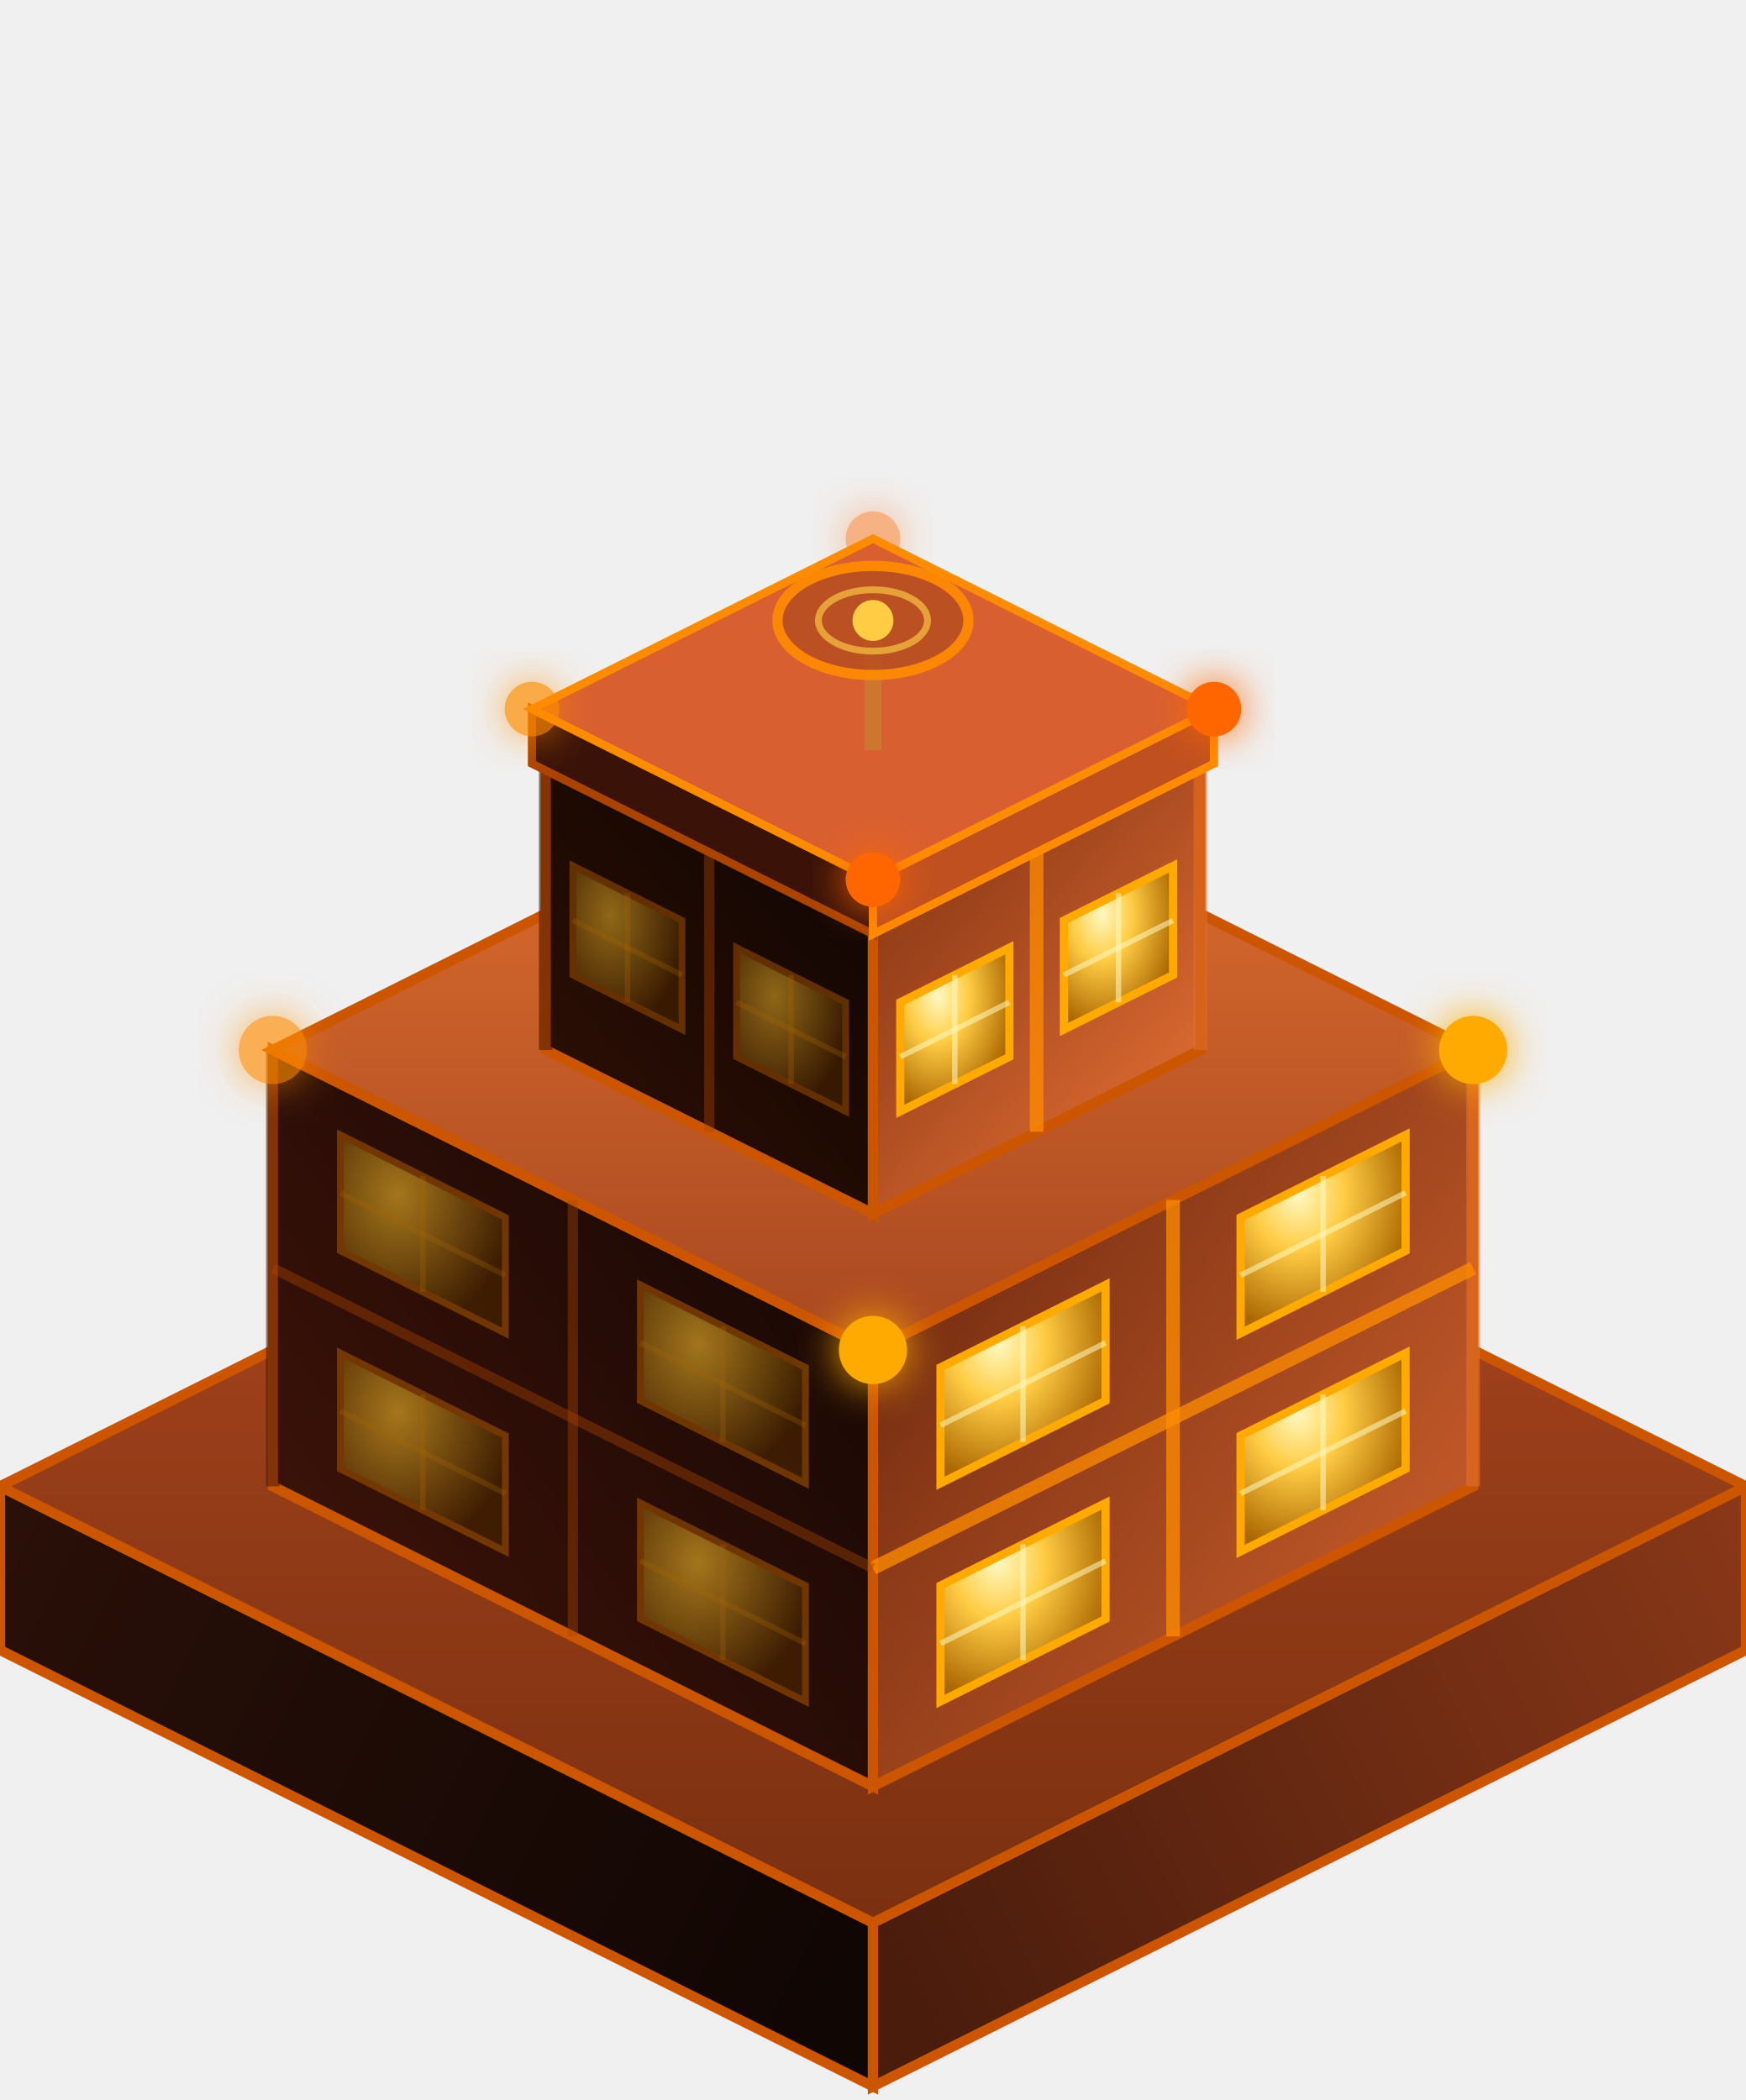
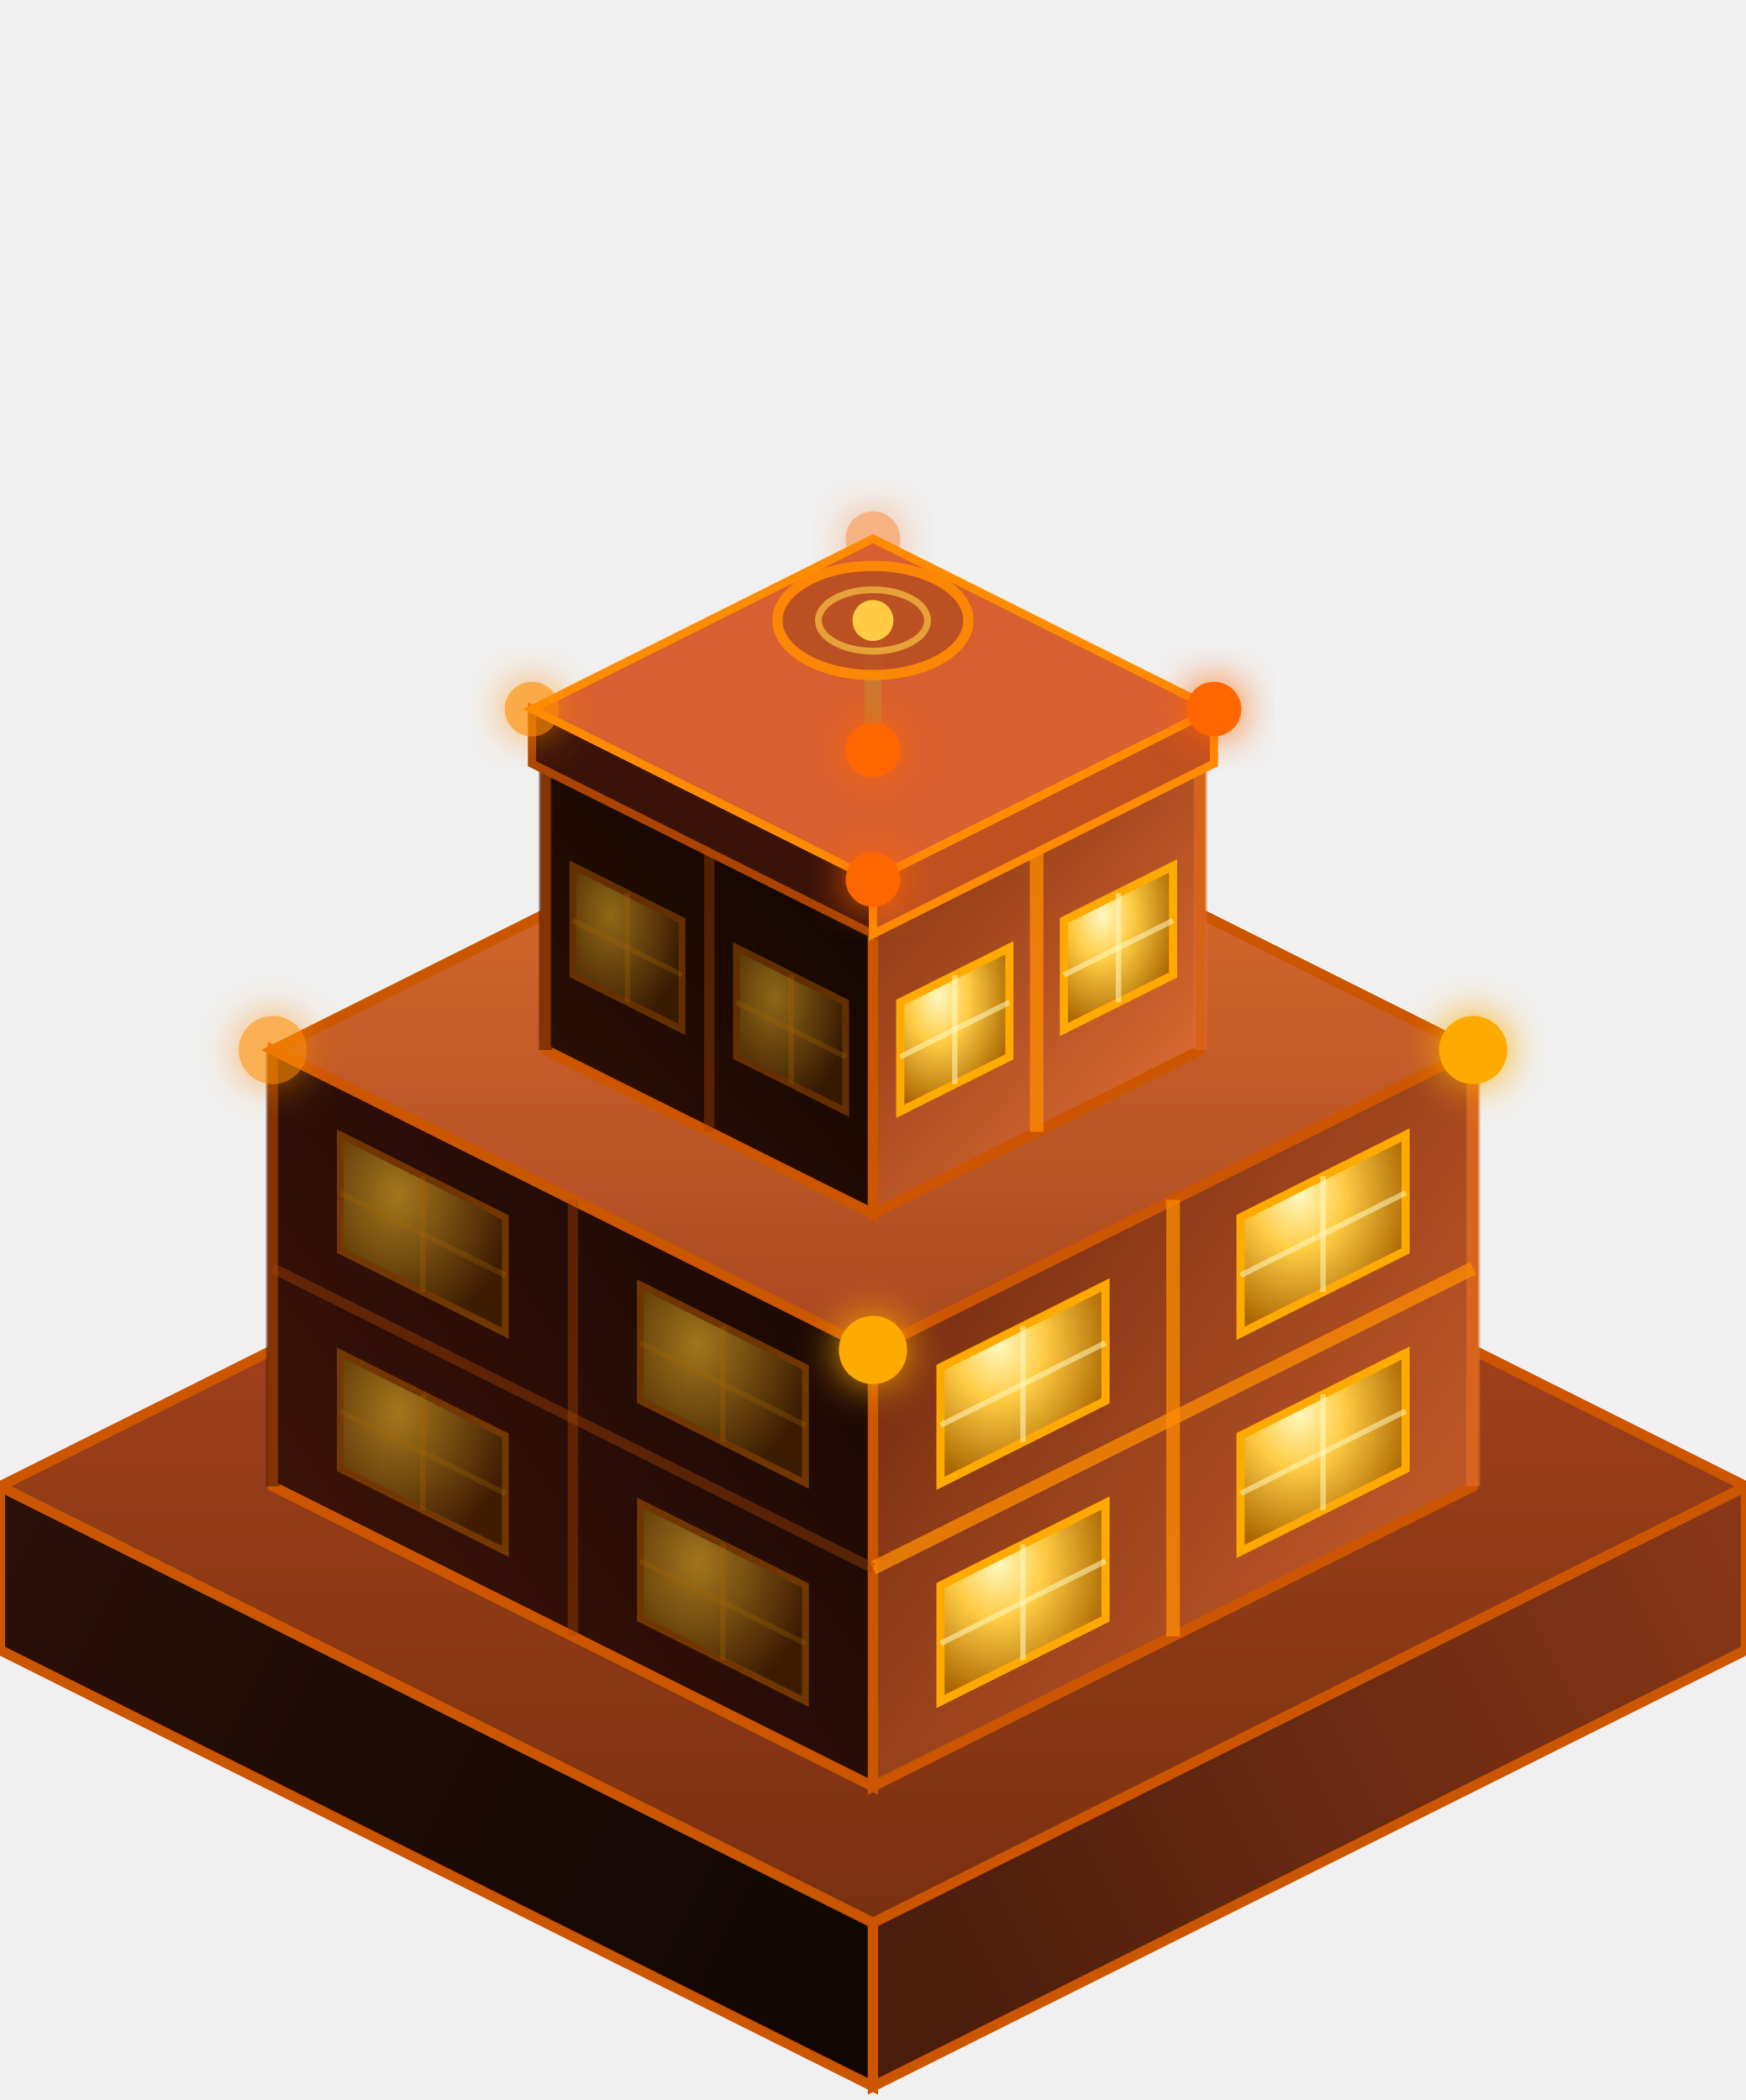
<svg xmlns="http://www.w3.org/2000/svg" viewBox="-128 -178 256 308" width="256" height="308">
  <defs>
    <linearGradient id="fR" gradientUnits="userSpaceOnUse" x1="128" y1="40" x2="0" y2="104">
      <stop offset="0%" stop-color="#8a3818" />
      <stop offset="100%" stop-color="#4a1c0c" />
    </linearGradient>
    <linearGradient id="fL" gradientUnits="userSpaceOnUse" x1="-128" y1="40" x2="0" y2="104">
      <stop offset="0%" stop-color="#2a1008" />
      <stop offset="100%" stop-color="#100604" />
    </linearGradient>
    <linearGradient id="fT" gradientUnits="userSpaceOnUse" x1="0" y1="-24" x2="0" y2="104">
      <stop offset="0%" stop-color="#b04820" />
      <stop offset="100%" stop-color="#7a3010" />
    </linearGradient>
    <linearGradient id="aR" gradientUnits="userSpaceOnUse" x1="88" y1="16" x2="0" y2="-44">
      <stop offset="0%" stop-color="#c05828" />
      <stop offset="60%" stop-color="#8c3a18" />
      <stop offset="100%" stop-color="#5c2008" />
    </linearGradient>
    <linearGradient id="aL" gradientUnits="userSpaceOnUse" x1="-88" y1="16" x2="0" y2="-44">
      <stop offset="0%" stop-color="#3a1208" />
      <stop offset="100%" stop-color="#120604" />
    </linearGradient>
    <linearGradient id="aT" gradientUnits="userSpaceOnUse" x1="0" y1="-92" x2="0" y2="-4">
      <stop offset="0%" stop-color="#e07030" />
      <stop offset="100%" stop-color="#a84820" />
    </linearGradient>
    <linearGradient id="bR" gradientUnits="userSpaceOnUse" x1="48" y1="-64" x2="0" y2="-106">
      <stop offset="0%" stop-color="#d86830" />
      <stop offset="50%" stop-color="#a84a20" />
      <stop offset="100%" stop-color="#7c3010" />
    </linearGradient>
    <linearGradient id="bL" gradientUnits="userSpaceOnUse" x1="-48" y1="-64" x2="0" y2="-106">
      <stop offset="0%" stop-color="#2a0e04" />
      <stop offset="100%" stop-color="#0c0402" />
    </linearGradient>
    <linearGradient id="bT" gradientUnits="userSpaceOnUse" x1="0" y1="-130" x2="0" y2="-82">
      <stop offset="0%" stop-color="#f07840" />
      <stop offset="100%" stop-color="#c05a28" />
    </linearGradient>
    <radialGradient id="winW" cx="35%" cy="30%" r="70%">
      <stop offset="0%" stop-color="#fff8c0" />
      <stop offset="40%" stop-color="#ffcc44" />
      <stop offset="100%" stop-color="#aa6600" />
    </radialGradient>
    <radialGradient id="winD" cx="35%" cy="30%" r="70%">
      <stop offset="0%" stop-color="#cc9922" />
      <stop offset="100%" stop-color="#442200" />
    </radialGradient>
    <filter id="glow" x="-60%" y="-60%" width="220%" height="220%">
      <feGaussianBlur stdDeviation="3" result="blur" />
      <feMerge>
        <feMergeNode in="blur" />
        <feMergeNode in="SourceGraphic" />
      </feMerge>
    </filter>
    <filter id="softglow" x="-80%" y="-80%" width="260%" height="260%">
      <feGaussianBlur stdDeviation="5" result="blur" />
      <feMerge>
        <feMergeNode in="blur" />
        <feMergeNode in="SourceGraphic" />
      </feMerge>
    </filter>
+     <mask id="mH1dish" maskUnits="userSpaceOnUse" x="-200" y="-350" width="400" height="600">
+       <rect x="-200" y="-350" width="400" height="600" fill="white" />
+       <circle cx="0" cy="-132" r="3" fill="black" />
+     </mask>
  </defs>
  <polygon points="-128,64 0,128 0,104 -128,40" fill="url(#fL)" stroke="#cc5500" stroke-width="1.5" />
  <polygon points="128,64 0,128 0,104 128,40" fill="url(#fR)" stroke="#cc5500" stroke-width="1.5" />
  <polygon points="0,-24 128,40 0,104 -128,40" fill="url(#fT)" stroke="#cc5500" stroke-width="1.5" />
  <g transform="translate(0, 24)">
    <polygon points="-88,16 0,60 0,-4 -88,-48" fill="url(#aL)" stroke="#cc5500" stroke-width="1.5" />
    <line x1="-88" y1="16" x2="-88" y2="-48" stroke="#3a1208" stroke-width="2" opacity="0.5" />
    <polygon points="-78.1,13.45 -53.9,25.55 -53.9,8.55 -78.1,-3.55" fill="url(#winD)" stroke="#884400" stroke-width="1" opacity="0.75" />
    <line x1="-66" y1="2.5" x2="-66" y2="19.5" stroke="#aa6600" stroke-width="0.8" opacity="0.28" />
    <line x1="-78.1" y1="4.95" x2="-53.9" y2="17.05" stroke="#aa6600" stroke-width="0.8" opacity="0.28" />
    <polygon points="-34.1,35.45 -9.9,47.55 -9.9,30.55 -34.1,18.45" fill="url(#winD)" stroke="#884400" stroke-width="1" opacity="0.75" />
    <line x1="-22" y1="24.5" x2="-22" y2="41.5" stroke="#aa6600" stroke-width="0.8" opacity="0.28" />
    <line x1="-34.1" y1="26.95" x2="-9.9" y2="39.05" stroke="#aa6600" stroke-width="0.8" opacity="0.28" />
    <polygon points="-78.1,-18.55 -53.9,-6.45 -53.9,-23.45 -78.1,-35.55" fill="url(#winD)" stroke="#884400" stroke-width="1" opacity="0.75" />
    <line x1="-66" y1="-29.5" x2="-66" y2="-12.5" stroke="#aa6600" stroke-width="0.8" opacity="0.28" />
    <line x1="-78.1" y1="-27.05" x2="-53.9" y2="-14.95" stroke="#aa6600" stroke-width="0.8" opacity="0.28" />
    <polygon points="-34.1,3.45 -9.9,15.55 -9.9,-1.45 -34.1,-13.55" fill="url(#winD)" stroke="#884400" stroke-width="1" opacity="0.75" />
    <line x1="-22" y1="-7.5" x2="-22" y2="9.5" stroke="#aa6600" stroke-width="0.8" opacity="0.28" />
    <line x1="-34.1" y1="-5.05" x2="-9.9" y2="7.05" stroke="#aa6600" stroke-width="0.8" opacity="0.28" />
    <polygon points="88,16 0,60 0,-4 88,-48" fill="url(#aR)" stroke="#cc5500" stroke-width="1.5" />
    <line x1="88" y1="16" x2="88" y2="-48" stroke="#e07030" stroke-width="2" opacity="0.6" />
    <polygon points="78.1,13.45 53.9,25.55 53.9,8.55 78.1,-3.55" fill="url(#winW)" stroke="#ffaa00" stroke-width="1.2" />
    <line x1="66" y1="2.5" x2="66" y2="19.5" stroke="#fff8c0" stroke-width="0.8" opacity="0.55" />
    <line x1="78.1" y1="4.95" x2="53.9" y2="17.05" stroke="#fff8c0" stroke-width="0.8" opacity="0.55" />
    <polygon points="34.1,35.45 9.9,47.55 9.9,30.55 34.1,18.45" fill="url(#winW)" stroke="#ffaa00" stroke-width="1.2" />
    <line x1="22" y1="24.5" x2="22" y2="41.5" stroke="#fff8c0" stroke-width="0.8" opacity="0.55" />
    <line x1="34.1" y1="26.95" x2="9.9" y2="39.05" stroke="#fff8c0" stroke-width="0.8" opacity="0.55" />
    <polygon points="78.1,-18.55 53.9,-6.45 53.9,-23.45 78.1,-35.55" fill="url(#winW)" stroke="#ffaa00" stroke-width="1.2" />
    <line x1="66" y1="-29.5" x2="66" y2="-12.5" stroke="#fff8c0" stroke-width="0.8" opacity="0.55" />
    <line x1="78.1" y1="-27.05" x2="53.9" y2="-14.95" stroke="#fff8c0" stroke-width="0.8" opacity="0.55" />
    <polygon points="34.1,3.45 9.9,15.55 9.9,-1.45 34.1,-13.55" fill="url(#winW)" stroke="#ffaa00" stroke-width="1.2" />
    <line x1="22" y1="-7.5" x2="22" y2="9.5" stroke="#fff8c0" stroke-width="0.8" opacity="0.55" />
    <line x1="34.1" y1="-5.05" x2="9.9" y2="7.05" stroke="#fff8c0" stroke-width="0.8" opacity="0.55" />
    <polygon points="0,-92 88,-48 0,-4 -88,-48" fill="url(#aT)" stroke="#cc5500" stroke-width="1.5" />
    <line x1="44" y1="-26" x2="44" y2="38" stroke="#ff8c00" stroke-width="2" opacity="0.75" />
    <line x1="-44" y1="-26" x2="-44" y2="38" stroke="#aa4400" stroke-width="1.5" opacity="0.4" />
    <line x1="88" y1="-16" x2="0" y2="28" stroke="#ff8c00" stroke-width="2" opacity="0.75" />
    <line x1="0" y1="28" x2="-88" y2="-16" stroke="#aa4400" stroke-width="1.5" opacity="0.4" />
    <circle cx="88" cy="-48" r="5" fill="#ffaa00" filter="url(#glow)" />
    <circle cx="-88" cy="-48" r="5" fill="#ff8c00" filter="url(#glow)" opacity="0.65" />
    <circle cx="0" cy="-4" r="5" fill="#ffaa00" filter="url(#glow)" />
  </g>
  <g transform="translate(0, 40)">
    <polygon points="-48,-64 0,-40 0,-82 -48,-106" fill="url(#bL)" stroke="#cc5500" stroke-width="1.5" />
    <line x1="-48" y1="-64" x2="-48" y2="-106" stroke="#3a1208" stroke-width="2" opacity="0.5" />
    <polygon points="-44,-75 -28,-67 -28,-83 -44,-91" fill="url(#winD)" stroke="#884400" stroke-width="1" opacity="0.65" />
    <line x1="-36" y1="-87" x2="-36" y2="-71" stroke="#aa6600" stroke-width="0.8" opacity="0.28" />
    <line x1="-44" y1="-83" x2="-28" y2="-75" stroke="#aa6600" stroke-width="0.8" opacity="0.28" />
    <polygon points="-20,-63 -4,-55 -4,-71 -20,-79" fill="url(#winD)" stroke="#884400" stroke-width="1" opacity="0.65" />
    <line x1="-12" y1="-75" x2="-12" y2="-59" stroke="#aa6600" stroke-width="0.8" opacity="0.28" />
    <line x1="-20" y1="-71" x2="-4" y2="-63" stroke="#aa6600" stroke-width="0.8" opacity="0.28" />
    <polygon points="48,-64 0,-40 0,-82 48,-106" fill="url(#bR)" stroke="#cc5500" stroke-width="1.5" />
    <line x1="48" y1="-64" x2="48" y2="-106" stroke="#e07030" stroke-width="2" opacity="0.55" />
    <polygon points="44,-75 28,-67 28,-83 44,-91" fill="url(#winW)" stroke="#ffaa00" stroke-width="1.2" />
    <line x1="36" y1="-87" x2="36" y2="-71" stroke="#fff8c0" stroke-width="0.8" opacity="0.55" />
    <line x1="44" y1="-83" x2="28" y2="-75" stroke="#fff8c0" stroke-width="0.8" opacity="0.55" />
    <polygon points="20,-63 4,-55 4,-71 20,-79" fill="url(#winW)" stroke="#ffaa00" stroke-width="1.2" />
    <line x1="12" y1="-75" x2="12" y2="-59" stroke="#fff8c0" stroke-width="0.8" opacity="0.55" />
    <line x1="20" y1="-71" x2="4" y2="-63" stroke="#fff8c0" stroke-width="0.8" opacity="0.55" />
    <polygon points="0,-130 48,-106 0,-82 -48,-106" fill="url(#bT)" stroke="#cc5500" stroke-width="1.5" />
    <line x1="24" y1="-94" x2="24" y2="-52" stroke="#ff8c00" stroke-width="2" opacity="0.75" />
    <line x1="-24" y1="-94" x2="-24" y2="-52" stroke="#aa4400" stroke-width="1.5" opacity="0.4" />
  </g>
  <g transform="translate(0, 39)">
    <polygon points="-50,-105 0,-80 0,-88 -50,-113" fill="#3a1208" stroke="#aa4400" stroke-width="1.2" />
    <polygon points="50,-105 0,-80 0,-88 50,-113" fill="#c05020" stroke="#ff8c00" stroke-width="1.2" />
    <circle cx="0" cy="-138" r="4" fill="#ff6600" filter="url(#glow)" opacity="0.45" />
    <polygon points="0,-138 50,-113 0,-88 -50,-113" fill="#d86030" stroke="#ff8c00" stroke-width="1.2" />
    <circle cx="50" cy="-113" r="4" fill="#ff6600" filter="url(#glow)" />
    <circle cx="-50" cy="-113" r="4" fill="#ff8c00" filter="url(#glow)" opacity="0.7" />
    <circle cx="0" cy="-88" r="4" fill="#ff6600" filter="url(#glow)" />
    <g transform="translate(0, 25)">
-       <line x1="0" y1="-132" x2="0" y2="-151" stroke="#cc7730" stroke-width="2.5" />
+       <line x1="0" y1="-132" x2="0" y2="-151" stroke="#cc7730" stroke-width="2.5" mask="url(#mH1dish)" />
+       <circle cx="0" cy="-132" r="4" fill="#ff6600" filter="url(#glow)" />
      <ellipse cx="0" cy="-151" rx="14" ry="8" fill="#b85020" stroke="#ff8c00" stroke-width="1.5" opacity="0.9" />
      <ellipse cx="0" cy="-151" rx="8" ry="4.5" fill="none" stroke="#ffcc44" stroke-width="1" opacity="0.65" />
      <circle cx="0" cy="-151" r="3" fill="#ffcc44" />
    </g>
  </g>
</svg>
